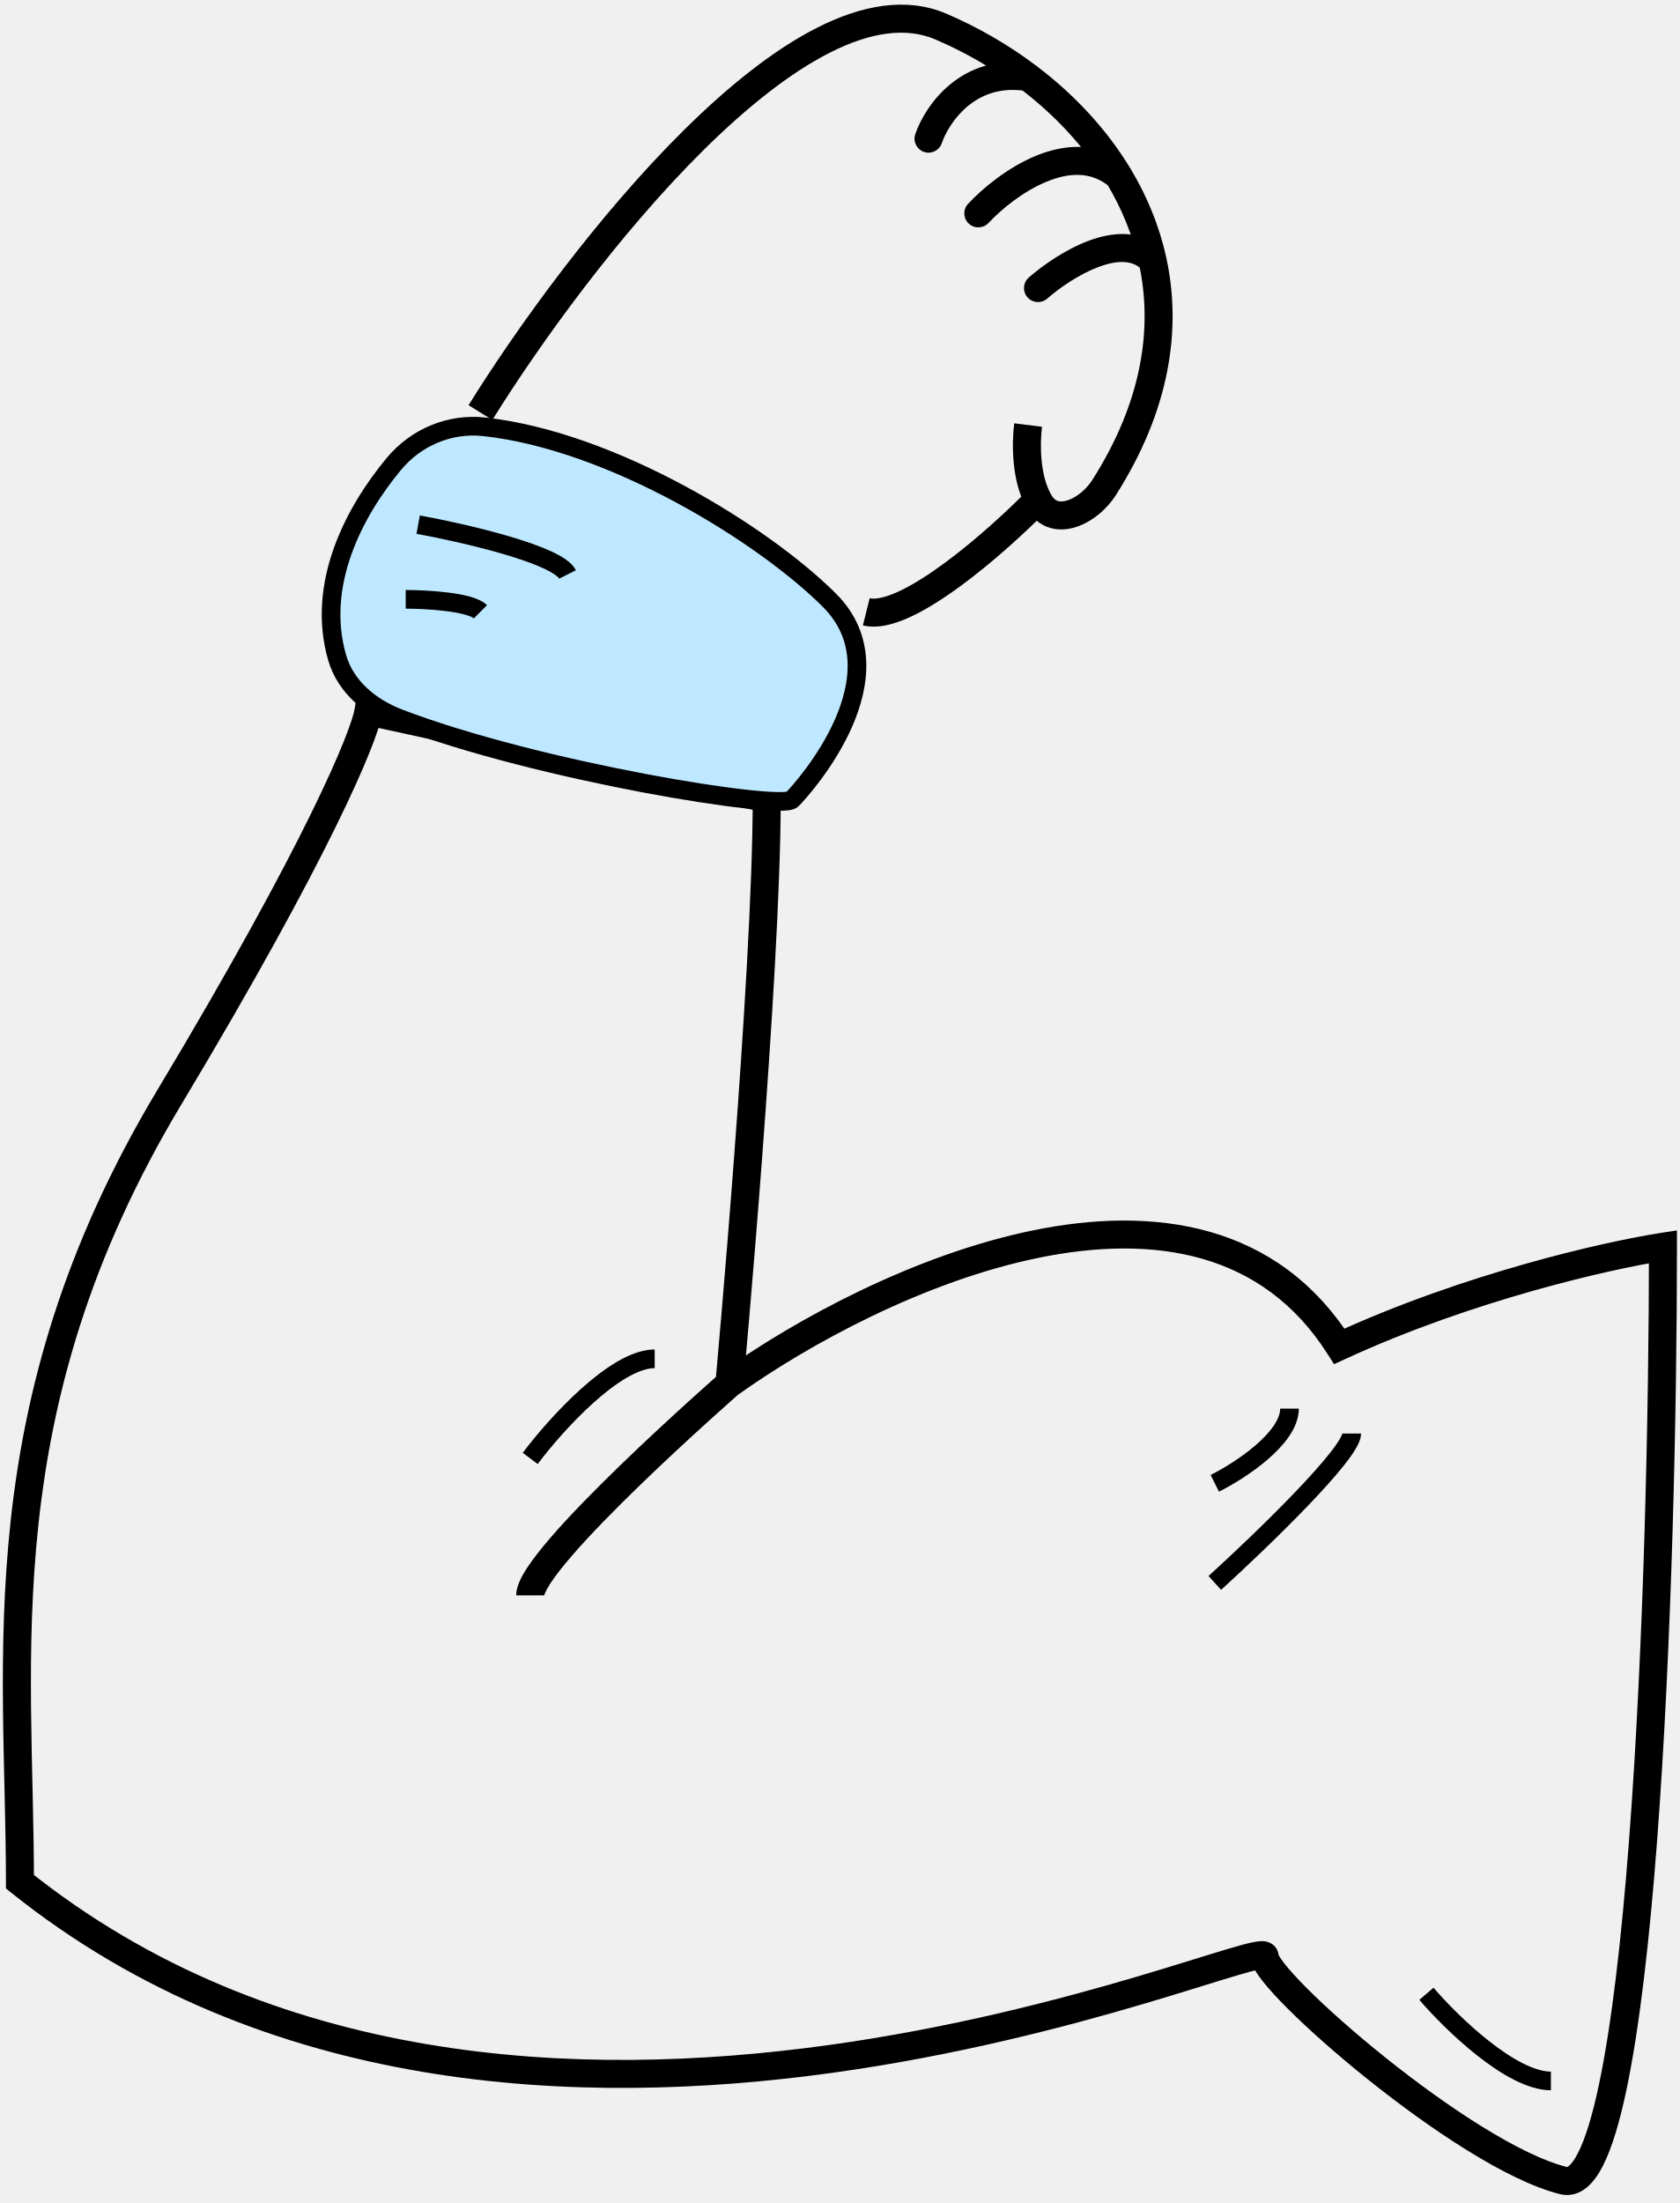
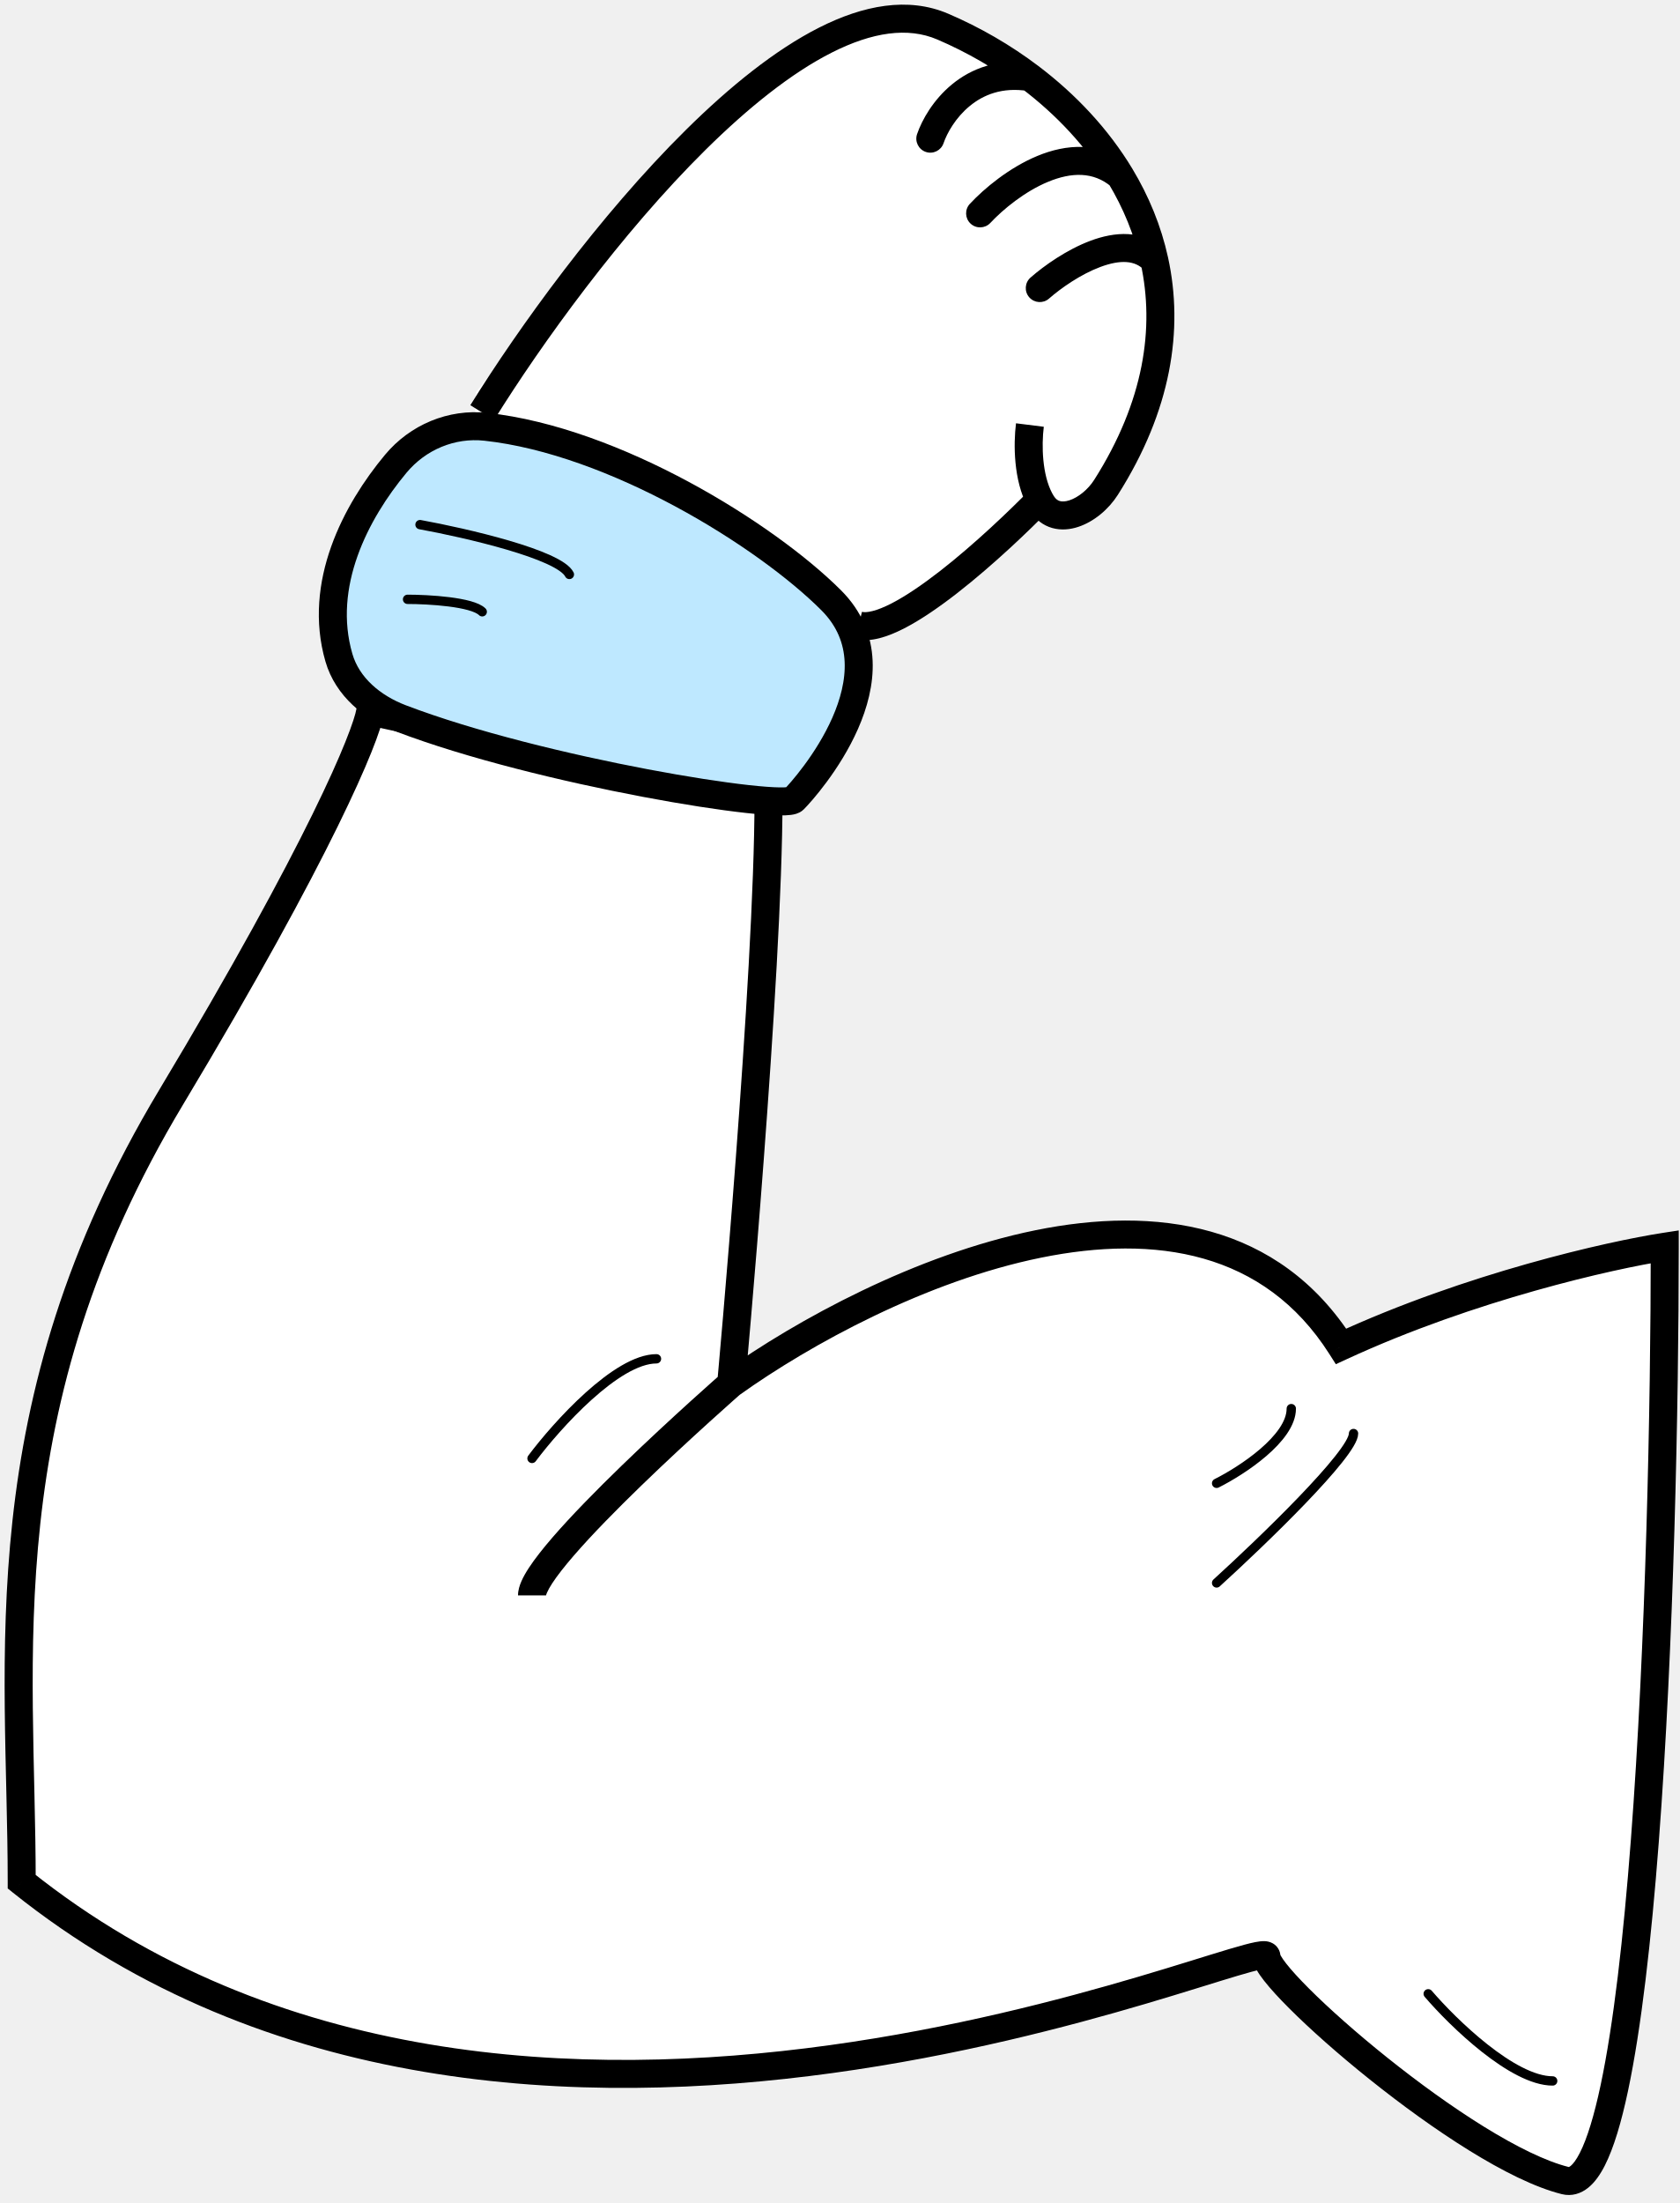
- <svg xmlns="http://www.w3.org/2000/svg" viewBox="0 0 90 118" fill="none">
-   <path d="M89.097 66.781H89.847V65.906L88.983 66.039L89.097 66.781ZM83.762 116.797L83.58 117.525L83.762 116.797ZM1.068 100.792H0.318V101.152L0.599 101.378L1.068 100.792ZM19.739 38.104L19.899 37.372L19.128 37.203L18.999 37.981L19.739 38.104ZM41.079 42.773H41.829V42.169L41.239 42.04L41.079 42.773ZM71.756 72.116L71.123 72.518L71.475 73.071L72.07 72.797L71.756 72.116ZM50.416 1.425L50.12 2.115L50.416 1.425ZM55.119 14.866C54.807 15.139 54.776 15.612 55.048 15.924C55.321 16.236 55.795 16.267 56.107 15.995L55.119 14.866ZM61.753 13.953L62.485 13.792L61.753 13.953ZM51.868 10.917C51.585 11.22 51.602 11.694 51.904 11.977C52.207 12.26 52.682 12.243 52.964 11.941L51.868 10.917ZM59.931 9.428L60.574 9.041L59.931 9.428ZM49.039 7.186C48.905 7.578 49.115 8.004 49.507 8.138C49.9 8.271 50.325 8.061 50.459 7.669L49.039 7.186ZM55.084 4.132L55.536 3.534L55.084 4.132ZM55.721 26.956L55.083 27.351L55.721 26.956ZM88.347 66.781C88.347 75.329 88.081 88.079 87.282 98.551C86.883 103.792 86.352 108.433 85.662 111.684C85.316 113.319 84.94 114.547 84.548 115.316C84.351 115.704 84.179 115.916 84.056 116.014C84 116.059 83.968 116.069 83.962 116.071C83.959 116.072 83.957 116.073 83.944 116.07L83.58 117.525C84.118 117.659 84.608 117.495 84.995 117.184C85.356 116.894 85.645 116.469 85.885 115.997C86.369 115.046 86.776 113.662 87.13 111.995C87.841 108.643 88.377 103.921 88.778 98.665C89.58 88.141 89.847 75.349 89.847 66.781H88.347ZM83.944 116.07C82.725 115.765 81.138 114.981 79.405 113.909C77.686 112.845 75.877 111.53 74.227 110.21C72.576 108.889 71.097 107.574 70.037 106.514C69.506 105.982 69.092 105.527 68.816 105.175C68.677 104.998 68.585 104.862 68.532 104.767C68.463 104.643 68.507 104.672 68.507 104.793H67.007C67.007 105.081 67.133 105.339 67.223 105.499C67.329 105.688 67.472 105.892 67.635 106.1C67.964 106.519 68.425 107.022 68.977 107.574C70.084 108.682 71.606 110.034 73.29 111.381C74.974 112.728 76.833 114.081 78.616 115.184C80.384 116.279 82.131 117.163 83.58 117.525L83.944 116.07ZM68.507 104.793C68.507 104.478 68.33 104.229 68.106 104.098C67.934 103.997 67.765 103.981 67.684 103.976C67.508 103.966 67.316 103.996 67.157 104.027C66.817 104.093 66.342 104.225 65.771 104.395C64.562 104.755 63 105.26 60.876 105.887C56.726 107.111 50.93 108.642 44.313 109.552C31.058 111.375 14.638 110.687 1.536 100.206L0.599 101.378C14.173 112.237 31.098 112.883 44.518 111.038C51.238 110.114 57.114 108.561 61.3 107.326C63.343 106.723 65.116 106.155 66.199 105.833C66.775 105.661 67.185 105.55 67.444 105.499C67.585 105.472 67.621 105.475 67.598 105.474C67.594 105.474 67.482 105.47 67.349 105.393C67.163 105.284 67.007 105.067 67.007 104.793H68.507ZM1.818 100.792C1.818 88.707 -0.159 75.618 9.713 59.164L8.427 58.392C-1.707 75.282 0.318 88.869 0.318 100.792H1.818ZM9.713 59.164C13.722 52.482 16.345 47.629 17.995 44.27C18.821 42.592 19.405 41.282 19.799 40.301C20.186 39.339 20.409 38.648 20.479 38.227L18.999 37.981C18.958 38.227 18.791 38.787 18.408 39.742C18.031 40.679 17.463 41.953 16.649 43.609C15.022 46.919 12.421 51.736 8.427 58.392L9.713 59.164ZM19.578 38.837L40.919 43.505L41.239 42.04L19.899 37.372L19.578 38.837ZM40.329 42.773C40.329 47.52 39.831 55.328 39.331 61.973C39.081 65.29 38.831 68.309 38.644 70.499C38.55 71.594 38.472 72.481 38.417 73.095C38.39 73.402 38.369 73.64 38.354 73.802C38.347 73.882 38.341 73.944 38.337 73.986C38.336 74.006 38.334 74.022 38.333 74.032C38.333 74.037 38.332 74.041 38.332 74.044C38.332 74.045 38.332 74.046 38.332 74.047C38.332 74.047 38.332 74.047 38.332 74.047C38.332 74.048 38.332 74.048 39.078 74.116C39.825 74.185 39.825 74.185 39.825 74.185C39.825 74.184 39.825 74.184 39.825 74.184C39.825 74.183 39.826 74.182 39.826 74.181C39.826 74.178 39.826 74.174 39.827 74.169C39.828 74.158 39.829 74.142 39.831 74.122C39.835 74.08 39.841 74.018 39.848 73.937C39.863 73.775 39.884 73.536 39.911 73.228C39.966 72.613 40.044 71.724 40.138 70.627C40.326 68.433 40.576 65.409 40.827 62.085C41.327 55.447 41.829 47.584 41.829 42.773H40.329ZM39.078 74.116C38.585 73.552 38.585 73.552 38.584 73.552C38.584 73.552 38.584 73.552 38.584 73.552C38.584 73.553 38.583 73.553 38.583 73.554C38.581 73.555 38.579 73.557 38.576 73.559C38.571 73.564 38.563 73.571 38.553 73.58C38.532 73.598 38.502 73.624 38.463 73.659C38.384 73.728 38.269 73.83 38.122 73.961C37.829 74.221 37.41 74.596 36.908 75.051C35.904 75.961 34.563 77.196 33.221 78.496C31.883 79.793 30.53 81.166 29.508 82.347C28.999 82.937 28.557 83.495 28.239 83.982C28.08 84.225 27.942 84.466 27.841 84.695C27.745 84.914 27.658 85.178 27.658 85.454H29.158C29.158 85.479 29.154 85.436 29.215 85.298C29.271 85.17 29.362 85.005 29.495 84.802C29.76 84.396 30.152 83.896 30.643 83.329C31.622 82.197 32.937 80.86 34.265 79.573C35.591 78.289 36.918 77.065 37.915 76.162C38.413 75.711 38.828 75.34 39.118 75.082C39.263 74.953 39.377 74.853 39.455 74.784C39.493 74.75 39.523 74.724 39.543 74.707C39.553 74.698 39.56 74.692 39.565 74.687C39.568 74.685 39.569 74.683 39.571 74.682C39.571 74.682 39.572 74.681 39.572 74.681C39.572 74.681 39.572 74.681 39.572 74.681C39.572 74.681 39.572 74.681 39.078 74.116ZM39.514 74.727C43.352 71.985 49.557 68.61 55.683 67.365C61.804 66.122 67.629 67.028 71.123 72.518L72.389 71.713C68.414 65.466 61.79 64.594 55.385 65.895C48.984 67.196 42.585 70.69 38.643 73.506L39.514 74.727ZM72.07 72.797C78.928 69.632 86.372 67.959 89.211 67.522L88.983 66.039C86.041 66.492 78.456 68.198 71.442 71.435L72.07 72.797ZM26.378 22.495C28.915 18.413 33.181 12.497 37.722 8.011C39.994 5.766 42.302 3.913 44.467 2.818C46.639 1.719 48.546 1.44 50.12 2.115L50.711 0.736C48.551 -0.19 46.145 0.287 43.789 1.479C41.426 2.675 38.991 4.649 36.667 6.944C32.016 11.539 27.679 17.56 25.104 21.703L26.378 22.495ZM56.359 26.562C56.33 26.515 56.302 26.466 56.275 26.416L54.95 27.119C54.992 27.197 55.036 27.275 55.083 27.351L56.359 26.562ZM56.275 26.416C55.748 25.423 55.7 23.883 55.828 22.859L54.34 22.673C54.199 23.802 54.207 25.718 54.95 27.119L56.275 26.416ZM55.077 26.242C54.008 27.334 52.273 28.939 50.554 30.197C49.694 30.827 48.86 31.353 48.133 31.688C47.37 32.038 46.867 32.109 46.596 32.042L46.232 33.497C47.028 33.696 47.937 33.428 48.759 33.051C49.616 32.657 50.541 32.066 51.441 31.407C53.244 30.087 55.041 28.423 56.149 27.292L55.077 26.242ZM61.02 14.113C61.772 17.551 61.204 21.49 58.529 25.701L59.795 26.506C62.66 21.996 63.331 17.657 62.485 13.792L61.02 14.113ZM56.107 15.995C56.754 15.428 57.811 14.689 58.862 14.298C59.949 13.893 60.729 13.954 61.204 14.464L62.301 13.441C61.176 12.235 59.576 12.431 58.338 12.892C57.064 13.367 55.852 14.225 55.119 14.866L56.107 15.995ZM59.289 9.815C60.091 11.149 60.687 12.588 61.02 14.113L62.485 13.792C62.114 12.095 61.453 10.503 60.574 9.041L59.289 9.815ZM52.964 11.941C53.642 11.215 54.805 10.257 56.059 9.738C57.307 9.221 58.486 9.188 59.447 10.001L60.415 8.855C58.852 7.534 57.001 7.724 55.485 8.352C53.976 8.977 52.644 10.087 51.868 10.917L52.964 11.941ZM50.12 2.115C51.711 2.796 53.241 3.678 54.631 4.73L55.536 3.534C54.046 2.407 52.41 1.464 50.711 0.736L50.12 2.115ZM54.631 4.73C56.504 6.147 58.117 7.867 59.289 9.815L60.574 9.041C59.291 6.909 57.541 5.051 55.536 3.534L54.631 4.73ZM50.459 7.669C50.643 7.126 51.105 6.302 51.859 5.68C52.592 5.077 53.603 4.659 54.968 4.873L55.2 3.391C53.364 3.103 51.93 3.679 50.906 4.522C49.904 5.347 49.299 6.421 49.039 7.186L50.459 7.669ZM55.083 27.351C55.377 27.827 55.792 28.144 56.282 28.282C56.756 28.415 57.239 28.364 57.669 28.223C58.514 27.947 59.303 27.281 59.795 26.506L58.529 25.701C58.194 26.229 57.669 26.645 57.202 26.798C56.976 26.872 56.805 26.871 56.688 26.838C56.586 26.809 56.471 26.742 56.359 26.562L55.083 27.351Z" fill="black" />
-   <path d="M65.087 79.451C66.421 78.784 69.088 77.051 69.088 75.45M65.087 84.787C67.532 82.564 72.423 77.851 72.423 76.784M76.424 106.794C77.758 108.35 80.959 111.462 83.093 111.462M28.408 78.118C29.742 76.339 32.943 72.782 35.077 72.782" stroke="black" strokeWidth="0.5" strokeLinecap="round" />
-   <path d="M18.064 35.227C16.928 31.308 18.962 27.42 21.11 24.841C22.294 23.42 24.096 22.66 25.934 22.86C32.822 23.608 40.935 28.648 44.44 32.153C48.441 36.155 43.106 42.157 42.439 42.824C41.84 43.423 28.847 41.328 21.381 38.477C19.857 37.895 18.518 36.794 18.064 35.227Z" fill="#BEE8FF" stroke="black" strokeWidth="1.5" />
-   <path d="M22.405 28.101C24.85 28.546 29.874 29.702 30.408 30.769M21.738 32.102C22.85 32.102 25.206 32.236 25.74 32.769" stroke="black" strokeWidth="0.5" strokeLinecap="round" />
+ <svg xmlns="http://www.w3.org/2000/svg" width="90" height="118" viewBox="0 0 90 118" fill="none">
+   <path d="M36.5 7.5L47 1L54 2.5L59 8L62 13L62.5 19L58.5 27H55L47 33.5L25 33L25.5 21L36.5 7.5Z" fill="white" />
+   <path d="M83.858 116.797C88.126 117.864 89.193 83.897 89.193 66.781C86.302 67.225 78.787 68.915 71.852 72.116C64.383 60.378 46.955 68.559 39.174 74.116C39.174 74.116 41.175 52.331 41.175 42.773L19.834 38.104C19.613 39.438 17.169 45.44 9.166 58.778C-0.837 75.45 1.163 88.788 1.163 100.792C27.839 122.132 67.852 103.459 67.852 104.793C67.852 106.127 78.522 115.464 83.858 116.797Z" fill="white" />
+   <path d="M89.193 66.781H89.943V65.906L89.079 66.039L89.193 66.781ZM1.163 100.792H0.413V101.152L0.695 101.378L1.163 100.792ZM9.166 58.778L9.809 59.164L9.809 59.164L9.166 58.778ZM19.834 38.104L19.995 37.372L19.224 37.203L19.095 37.981L19.834 38.104ZM41.175 42.773H41.925V42.169L41.335 42.04L41.175 42.773ZM71.852 72.116L71.219 72.518L71.571 73.071L72.166 72.797L71.852 72.116ZM50.511 1.425L50.216 2.115L50.216 2.115L50.511 1.425ZM55.817 26.956L56.455 26.562L56.455 26.562L55.817 26.956ZM59.258 26.104L58.625 25.701L58.625 25.701L59.258 26.104ZM55.215 14.866C54.903 15.139 54.871 15.612 55.144 15.924C55.417 16.236 55.891 16.267 56.202 15.995L55.215 14.866ZM60.027 9.428L60.67 9.041L60.67 9.041L60.027 9.428ZM51.964 10.917C51.681 11.22 51.697 11.694 52 11.977C52.303 12.26 52.777 12.243 53.06 11.941L51.964 10.917ZM55.18 4.132L55.632 3.534L55.632 3.534L55.18 4.132ZM49.134 7.186C49.001 7.578 49.211 8.004 49.603 8.138C49.995 8.271 50.421 8.061 50.554 7.669L49.134 7.186ZM88.443 66.781C88.443 75.329 88.176 88.079 87.378 98.551C86.978 103.792 86.448 108.433 85.758 111.684C85.411 113.319 85.036 114.547 84.644 115.316C84.446 115.704 84.275 115.916 84.152 116.014C84.096 116.059 84.064 116.069 84.057 116.071C84.055 116.072 84.053 116.073 84.04 116.07L83.676 117.525C84.213 117.659 84.703 117.495 85.09 117.184C85.452 116.894 85.74 116.469 85.981 115.997C86.464 115.046 86.872 113.662 87.225 111.995C87.936 108.643 88.473 103.921 88.874 98.665C89.676 88.141 89.943 75.349 89.943 66.781H88.443ZM84.04 116.07C82.821 115.765 81.234 114.981 79.501 113.909C77.782 112.845 75.973 111.53 74.323 110.21C72.672 108.889 71.193 107.574 70.133 106.514C69.602 105.982 69.187 105.527 68.912 105.175C68.773 104.998 68.681 104.862 68.628 104.767C68.559 104.643 68.602 104.672 68.602 104.793H67.102C67.102 105.081 67.229 105.339 67.319 105.499C67.425 105.688 67.567 105.892 67.731 106.1C68.059 106.519 68.52 107.022 69.073 107.574C70.18 108.682 71.702 110.034 73.386 111.381C75.07 112.728 76.929 114.081 78.711 115.184C80.48 116.279 82.227 117.163 83.676 117.525L84.04 116.07ZM68.602 104.793C68.602 104.478 68.426 104.229 68.202 104.098C68.03 103.997 67.861 103.981 67.78 103.976C67.604 103.966 67.412 103.996 67.253 104.027C66.913 104.093 66.438 104.225 65.867 104.395C64.658 104.755 63.096 105.26 60.971 105.887C56.821 107.111 51.026 108.642 44.409 109.552C31.153 111.375 14.733 110.687 1.632 100.206L0.695 101.378C14.269 112.237 31.194 112.883 44.613 111.038C51.334 110.114 57.209 108.561 61.396 107.326C63.439 106.723 65.212 106.155 66.295 105.833C66.87 105.661 67.281 105.55 67.54 105.499C67.681 105.472 67.716 105.475 67.693 105.474C67.689 105.474 67.578 105.47 67.445 105.393C67.259 105.284 67.102 105.067 67.102 104.793H68.602ZM1.913 100.792C1.913 88.707 -0.063 75.618 9.809 59.164L8.523 58.392C-1.611 75.282 0.413 88.869 0.413 100.792H1.913ZM9.809 59.164C13.818 52.482 16.441 47.629 18.091 44.27C18.916 42.592 19.501 41.282 19.895 40.301C20.282 39.339 20.504 38.648 20.574 38.227L19.095 37.981C19.054 38.227 18.887 38.787 18.503 39.742C18.127 40.679 17.559 41.953 16.745 43.609C15.118 46.919 12.517 51.736 8.523 58.392L9.809 59.164ZM19.674 38.837L41.015 43.505L41.335 42.04L19.995 37.372L19.674 38.837ZM40.425 42.773C40.425 47.52 39.927 55.328 39.427 61.973C39.177 65.29 38.927 68.309 38.74 70.499C38.646 71.594 38.568 72.481 38.513 73.095C38.486 73.402 38.464 73.64 38.45 73.802C38.442 73.882 38.437 73.944 38.433 73.985C38.431 74.006 38.43 74.022 38.429 74.032C38.428 74.037 38.428 74.041 38.428 74.044C38.428 74.045 38.428 74.046 38.427 74.047C38.427 74.047 38.427 74.047 38.427 74.047C38.427 74.048 38.427 74.048 39.174 74.116C39.921 74.185 39.921 74.185 39.921 74.185C39.921 74.184 39.921 74.184 39.921 74.184C39.921 74.183 39.921 74.182 39.921 74.181C39.922 74.178 39.922 74.174 39.922 74.169C39.923 74.158 39.925 74.142 39.927 74.122C39.931 74.08 39.936 74.018 39.944 73.937C39.958 73.775 39.98 73.536 40.007 73.228C40.062 72.613 40.14 71.724 40.234 70.627C40.422 68.433 40.672 65.409 40.922 62.085C41.422 55.447 41.925 47.584 41.925 42.773H40.425ZM39.174 74.116C38.68 73.552 38.68 73.552 38.68 73.552C38.68 73.552 38.68 73.552 38.68 73.552C38.679 73.553 38.679 73.553 38.678 73.554C38.677 73.555 38.675 73.557 38.672 73.559C38.667 73.564 38.659 73.571 38.649 73.58C38.628 73.598 38.598 73.624 38.559 73.659C38.48 73.728 38.364 73.83 38.218 73.961C37.924 74.221 37.506 74.596 37.003 75.051C35.999 75.961 34.659 77.196 33.317 78.496C31.978 79.793 30.626 81.166 29.604 82.347C29.094 82.937 28.653 83.495 28.334 83.982C28.175 84.225 28.037 84.466 27.937 84.695C27.841 84.914 27.754 85.178 27.754 85.454H29.254C29.254 85.479 29.25 85.436 29.311 85.298C29.366 85.17 29.458 85.005 29.59 84.802C29.856 84.396 30.248 83.896 30.738 83.329C31.717 82.197 33.032 80.86 34.361 79.573C35.687 78.289 37.014 77.065 38.011 76.162C38.509 75.711 38.924 75.34 39.214 75.082C39.359 74.953 39.473 74.853 39.55 74.784C39.589 74.75 39.619 74.724 39.639 74.707C39.648 74.698 39.656 74.692 39.661 74.687C39.663 74.685 39.665 74.683 39.666 74.682C39.667 74.682 39.667 74.681 39.668 74.681C39.668 74.681 39.668 74.681 39.668 74.681C39.668 74.681 39.668 74.681 39.174 74.116ZM39.61 74.727C43.448 71.985 49.653 68.61 55.779 67.365C61.9 66.122 67.725 67.028 71.219 72.518L72.485 71.713C68.509 65.466 61.886 64.594 55.48 65.895C49.08 67.196 42.681 70.69 38.738 73.506L39.61 74.727ZM72.166 72.797C79.023 69.632 86.468 67.959 89.307 67.522L89.079 66.039C86.137 66.492 78.552 68.198 71.537 71.435L72.166 72.797ZM26.473 22.495C29.011 18.413 33.277 12.497 37.817 8.011C40.09 5.766 42.398 3.913 44.562 2.818C46.735 1.719 48.641 1.44 50.216 2.115L50.807 0.736C48.647 -0.19 46.241 0.287 43.885 1.479C41.522 2.675 39.086 4.649 36.763 6.944C32.112 11.539 27.775 17.56 25.2 21.703L26.473 22.495ZM56.455 26.562C56.426 26.515 56.398 26.466 56.371 26.416L55.046 27.119C55.088 27.197 55.132 27.275 55.179 27.351L56.455 26.562ZM56.371 26.416C55.844 25.423 55.796 23.883 55.924 22.859L54.435 22.673C54.294 23.802 54.303 25.718 55.046 27.119L56.371 26.416ZM55.173 26.242C54.096 27.341 52.229 29.132 50.377 30.576C49.449 31.299 48.548 31.917 47.768 32.319C47.378 32.52 47.038 32.656 46.755 32.728C46.465 32.803 46.283 32.798 46.182 32.772L45.818 34.228C46.25 34.336 46.704 34.29 47.127 34.182C47.555 34.072 48.004 33.884 48.454 33.653C49.354 33.189 50.339 32.507 51.299 31.759C53.224 30.258 55.144 28.416 56.244 27.292L55.173 26.242ZM61.116 14.113C61.868 17.551 61.3 21.49 58.625 25.701L59.891 26.506C62.755 21.996 63.426 17.657 62.581 13.792L61.116 14.113ZM56.202 15.995C56.849 15.428 57.907 14.689 58.957 14.298C60.044 13.893 60.825 13.954 61.3 14.464L62.397 13.441C61.272 12.235 59.672 12.431 58.434 12.892C57.16 13.367 55.947 14.225 55.215 14.866L56.202 15.995ZM59.384 9.815C60.187 11.149 60.782 12.588 61.116 14.113L62.581 13.792C62.21 12.095 61.549 10.503 60.67 9.041L59.384 9.815ZM53.06 11.941C53.738 11.215 54.901 10.257 56.155 9.738C57.402 9.221 58.582 9.188 59.543 10.001L60.511 8.855C58.948 7.534 57.096 7.724 55.581 8.352C54.072 8.977 52.739 10.087 51.964 10.917L53.06 11.941ZM50.216 2.115C51.806 2.796 53.336 3.678 54.727 4.73L55.632 3.534C54.142 2.407 52.506 1.464 50.807 0.736L50.216 2.115ZM54.727 4.73C56.6 6.147 58.212 7.867 59.384 9.815L60.67 9.041C59.387 6.909 57.637 5.051 55.632 3.534L54.727 4.73ZM50.554 7.669C50.739 7.126 51.2 6.302 51.955 5.68C52.687 5.077 53.699 4.659 55.063 4.873L55.296 3.391C53.46 3.103 52.025 3.679 51.002 4.522C50 5.347 49.395 6.421 49.134 7.186L50.554 7.669ZM55.179 27.351C55.473 27.827 55.887 28.144 56.377 28.282C56.852 28.415 57.335 28.364 57.764 28.223C58.609 27.947 59.398 27.281 59.891 26.506L58.625 25.701C58.29 26.229 57.764 26.645 57.298 26.798C57.072 26.872 56.901 26.871 56.784 26.838C56.681 26.809 56.566 26.742 56.455 26.562L55.179 27.351Z" fill="black" />
+   <path d="M65.183 79.451C66.517 78.784 69.184 77.051 69.184 75.45M65.183 84.787C67.628 82.564 72.519 77.851 72.519 76.784M76.52 106.794C77.854 108.35 81.055 111.462 83.189 111.462M28.504 78.118C29.838 76.339 33.039 72.782 35.173 72.782" stroke="black" stroke-width="0.5" stroke-linecap="round" />
+   <path d="M18.158 35.227C17.022 31.308 19.055 27.421 21.204 24.841C22.387 23.42 24.189 22.66 26.028 22.86C32.916 23.608 41.029 28.648 44.534 32.153C48.535 36.155 43.2 42.157 42.533 42.824C41.934 43.423 28.941 41.328 21.475 38.477C19.951 37.895 18.612 36.794 18.158 35.227Z" fill="#BEE8FF" stroke="black" stroke-width="1.5" />
+   <path d="M22.503 28.101C24.948 28.546 29.972 29.702 30.506 30.769M21.836 32.102C22.947 32.102 25.304 32.236 25.837 32.769" stroke="black" stroke-width="0.5" stroke-linecap="round" />
</svg>
